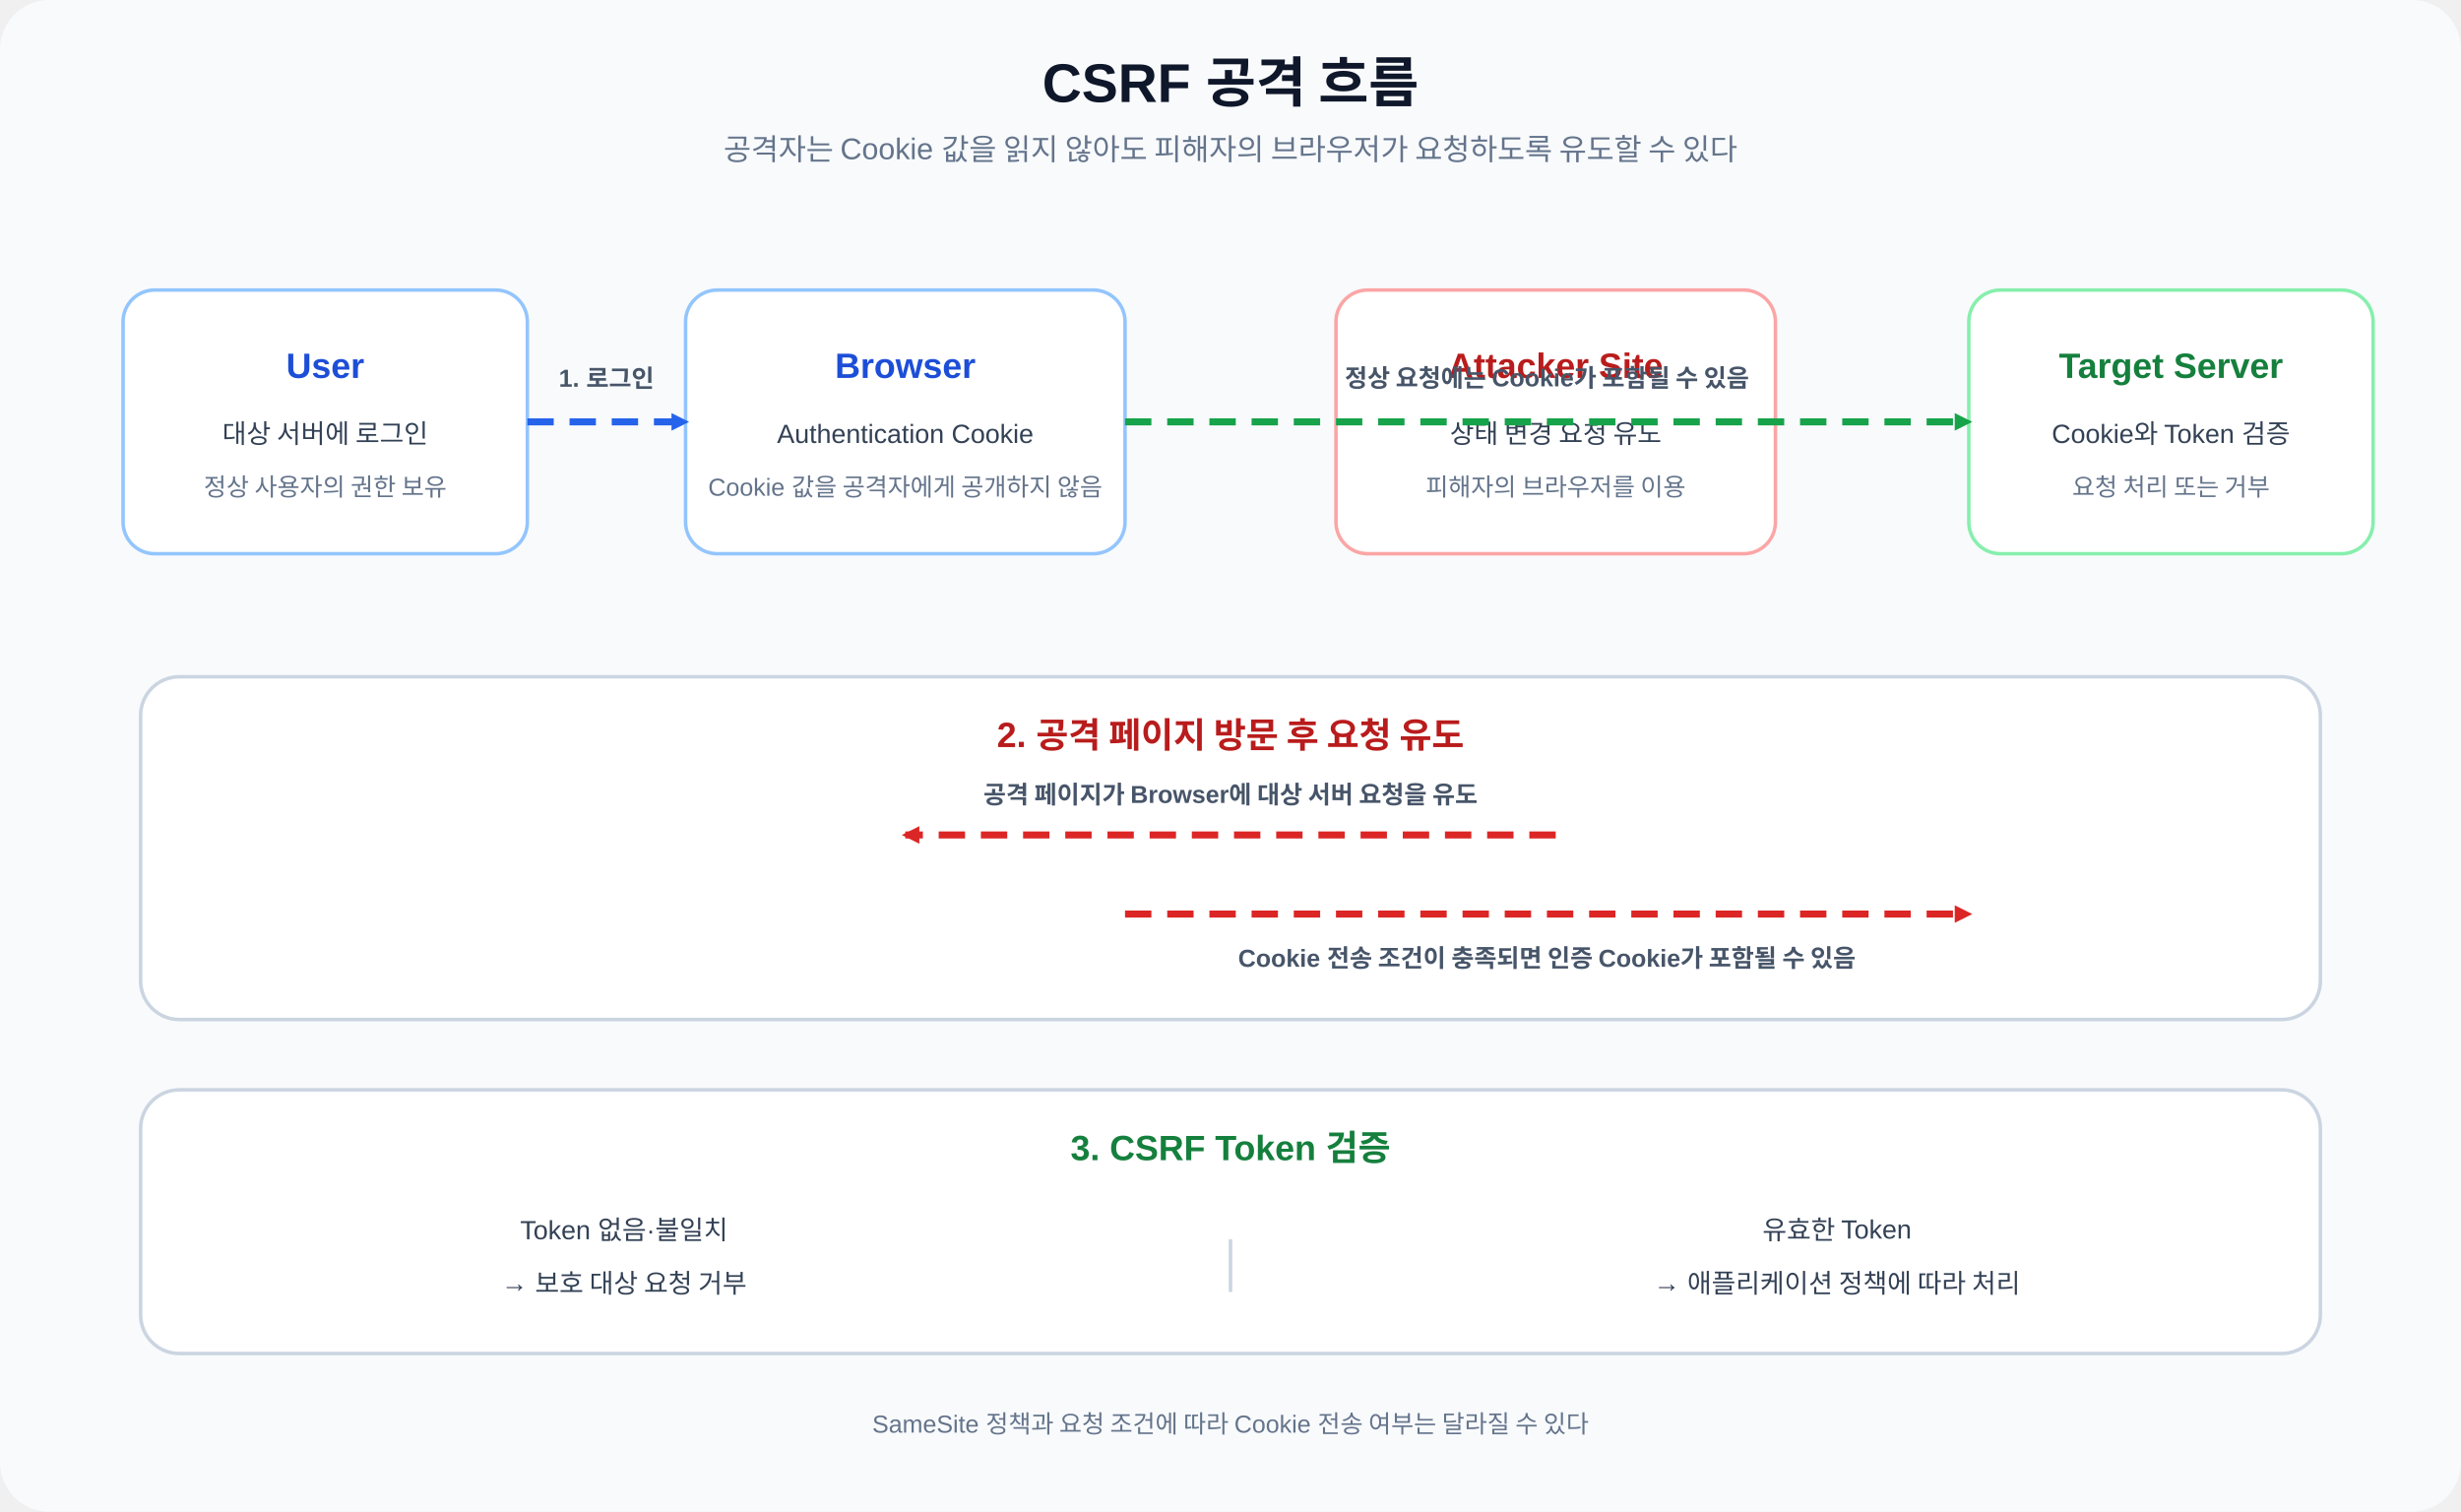
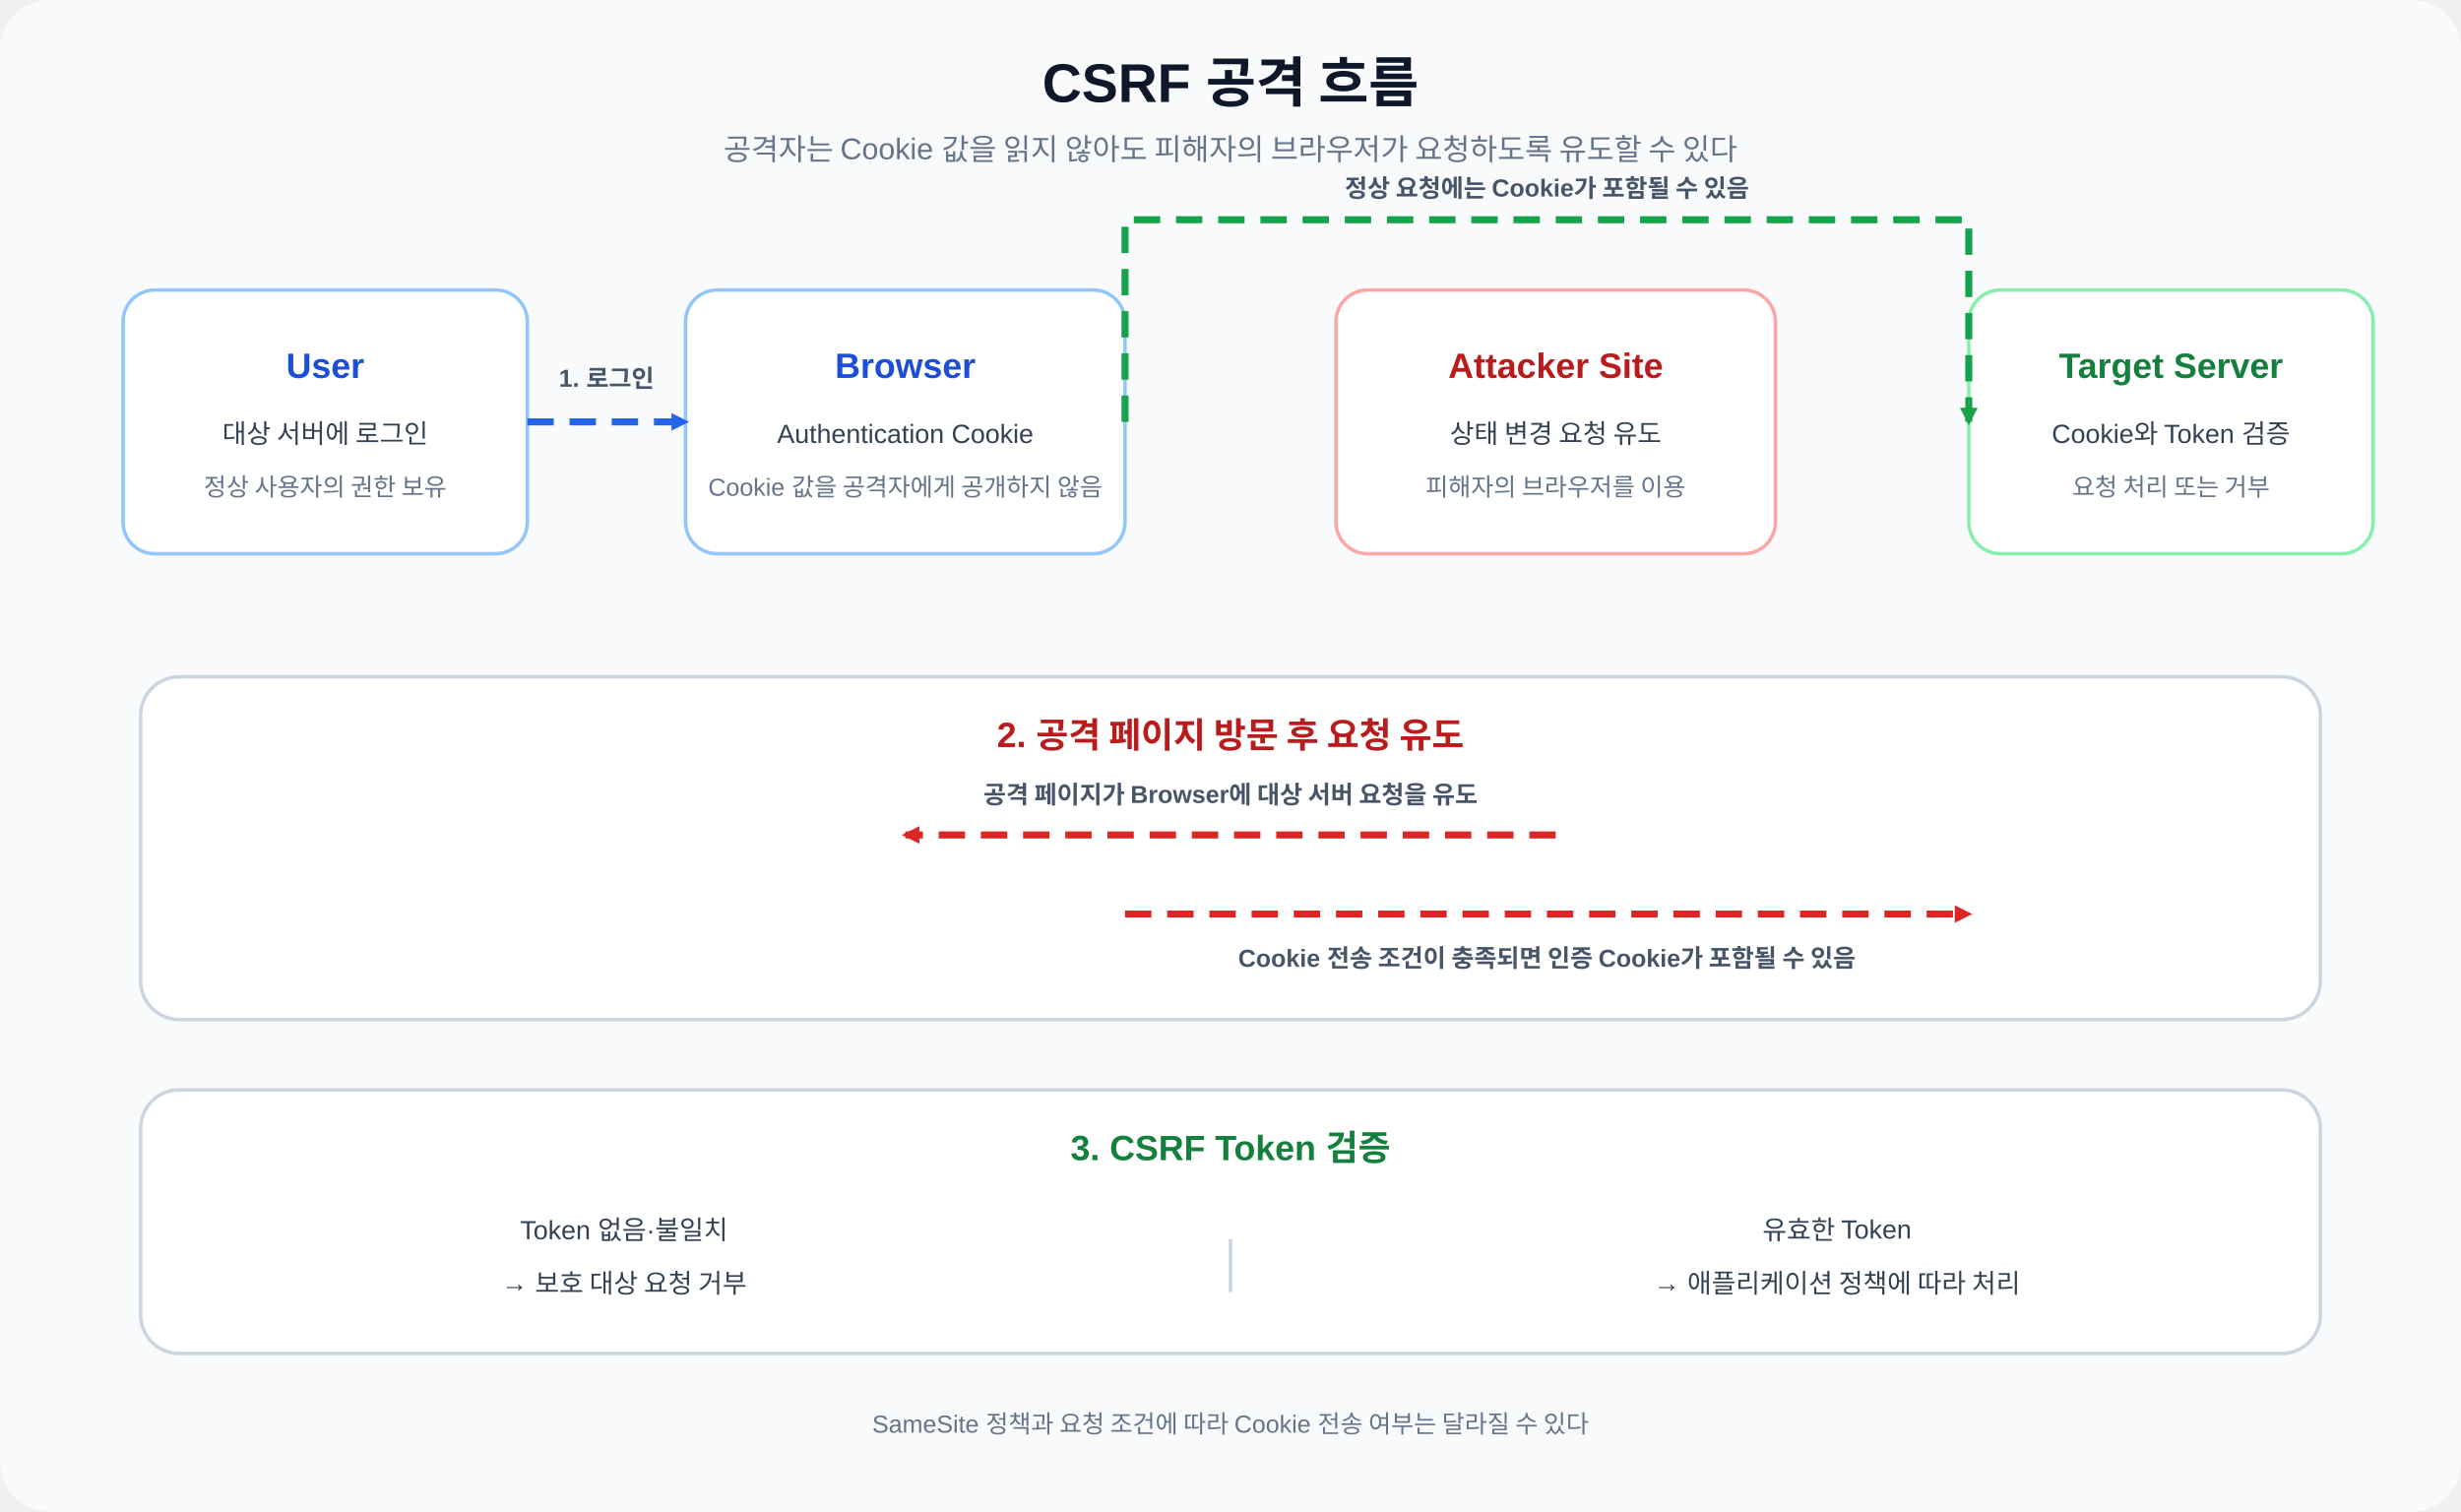
- <svg xmlns="http://www.w3.org/2000/svg" width="1400" height="860" viewBox="0 0 1400 860" role="img" aria-labelledby="title desc">
+ <svg xmlns="http://www.w3.org/2000/svg" width="100%" height="auto" viewBox="0 0 1400 860" role="img" aria-labelledby="title desc">
  <defs>
    <style>
      .bg { fill: #f8fafc; } .title { font: 700 31px Arial, "Malgun Gothic", sans-serif; fill: #0f172a; text-anchor: middle; } .subtitle { font: 500 17px Arial, "Malgun Gothic", sans-serif; fill: #64748b; text-anchor: middle; }
      .node { font: 700 20px Arial, "Malgun Gothic", sans-serif; text-anchor: middle; } .body { font: 500 15px Arial, "Malgun Gothic", sans-serif; fill: #334155; text-anchor: middle; } .small { font: 500 14px Arial, "Malgun Gothic", sans-serif; fill: #64748b; text-anchor: middle; } .label { font: 700 14px Arial, "Malgun Gothic", sans-serif; fill: #475569; text-anchor: middle; }
      .box { fill: #fff; stroke-width: 2; rx: 18; } .panel { fill: #fff; stroke: #cbd5e1; stroke-width: 2; rx: 22; }
      .flow { fill: none; stroke-width: 4; stroke-dasharray: 15 9; animation: dash 2.3s linear infinite; } .packet { opacity: 0; animation: path 9s linear infinite; } .packet.cookie { animation-delay: 2.3s; } .packet.attack { animation-delay: 4.6s; } .packet.safe { animation-delay: 6.9s; }
      @keyframes dash { to { stroke-dashoffset: -48; } } @keyframes path { 0%, 6% { opacity: 0; transform: translateX(0); } 12% { opacity: 1; } 25% { opacity: 1; transform: translateX(230px); } 33%, 100% { opacity: 0; transform: translateX(230px); } }
      @media (prefers-reduced-motion: reduce) { .flow, .packet { animation: none !important; } .packet { display: none; } }
      @media (prefers-color-scheme: dark) { .bg { fill: #0f172a; } .box, .panel { fill: #111827; stroke: #334155; } .title { fill: #f8fafc; } .subtitle, .small { fill: #cbd5e1; } .body, .label { fill: #e2e8f0; } }
    </style>
    <marker id="blue" viewBox="0 0 10 10" refX="8" refY="5" markerUnits="userSpaceOnUse" markerWidth="10" markerHeight="10" orient="auto">
      <path d="M0 0L10 5L0 10z" fill="#2563eb" />
    </marker>
    <marker id="red" viewBox="0 0 10 10" refX="8" refY="5" markerUnits="userSpaceOnUse" markerWidth="10" markerHeight="10" orient="auto">
      <path d="M0 0L10 5L0 10z" fill="#dc2626" />
    </marker>
    <marker id="green" viewBox="0 0 10 10" refX="8" refY="5" markerUnits="userSpaceOnUse" markerWidth="10" markerHeight="10" orient="auto">
      <path d="M0 0L10 5L0 10z" fill="#16a34a" />
    </marker>
  </defs>
  <rect class="bg" width="1400" height="860" rx="28" />
  <text class="title" x="700" y="58">CSRF 공격 흐름</text>
  <text class="subtitle" x="700" y="91">공격자는 Cookie 값을 읽지 않아도 피해자의 브라우저가 요청하도록 유도할 수 있다</text>
  <rect class="box" x="70" y="165" width="230" height="150" stroke="#93c5fd" />
  <text class="node" x="185" y="215" fill="#1d4ed8">User</text>
  <text class="body" x="185" y="252">대상 서버에 로그인</text>
  <text class="small" x="185" y="282">정상 사용자의 권한 보유</text>
  <rect class="box" x="390" y="165" width="250" height="150" stroke="#93c5fd" />
  <text class="node" x="515" y="215" fill="#1d4ed8">Browser</text>
  <text class="body" x="515" y="252">Authentication Cookie</text>
  <text class="small" x="515" y="282">Cookie 값을 공격자에게 공개하지 않음</text>
  <rect class="box" x="760" y="165" width="250" height="150" stroke="#fca5a5" />
  <text class="node" x="885" y="215" fill="#b91c1c">Attacker Site</text>
  <text class="body" x="885" y="252">상태 변경 요청 유도</text>
  <text class="small" x="885" y="282">피해자의 브라우저를 이용</text>
  <rect class="box" x="1120" y="165" width="230" height="150" stroke="#86efac" />
  <text class="node" x="1235" y="215" fill="#15803d">Target Server</text>
  <text class="body" x="1235" y="252">Cookie와 Token 검증</text>
  <text class="small" x="1235" y="282">요청 처리 또는 거부</text>
  <line x1="300" y1="240" x2="390" y2="240" class="flow" stroke="#2563eb" marker-end="url(#blue)" />
-   <line x1="640" y1="240" x2="1120" y2="240" class="flow" stroke="#16a34a" marker-end="url(#green)" />
+   <path d="M640 240V125H1120V240" class="flow" stroke="#16a34a" fill="none" marker-end="url(#green)" />
  <text class="label" x="345" y="220">1. 로그인</text>
-   <text class="label" x="880" y="220">정상 요청에는 Cookie가 포함될 수 있음</text>
+   <text class="label" x="880" y="112">정상 요청에는 Cookie가 포함될 수 있음</text>
  <circle class="packet" cx="640" cy="240" r="8" fill="#16a34a" />
  <circle class="packet cookie" cx="390" cy="240" r="8" fill="#2563eb" />
  <rect class="panel" x="80" y="385" width="1240" height="195" />
  <text class="node" x="700" y="425" fill="#b91c1c">2. 공격 페이지 방문 후 요청 유도</text>
  <line x1="885" y1="475" x2="515" y2="475" class="flow" stroke="#dc2626" marker-end="url(#red)" />
  <text class="label" x="700" y="457" fill="#b91c1c">공격 페이지가 Browser에 대상 서버 요청을 유도</text>
  <line x1="640" y1="520" x2="1120" y2="520" class="flow" stroke="#dc2626" marker-end="url(#red)" />
  <text class="label" x="880" y="550" fill="#b91c1c">Cookie 전송 조건이 충족되면 인증 Cookie가 포함될 수 있음</text>
  <circle class="packet attack" cx="515" cy="475" r="8" fill="#dc2626" />
  <rect class="panel" x="80" y="620" width="1240" height="150" />
  <text class="node" x="700" y="660" fill="#15803d">3. CSRF Token 검증</text>
  <text class="body" x="355" y="705">Token 없음·불일치</text>
  <text class="body" x="355" y="735" fill="#b91c1c">→ 보호 대상 요청 거부</text>
  <text class="body" x="1045" y="705">유효한 Token</text>
  <text class="body" x="1045" y="735" fill="#15803d">→ 애플리케이션 정책에 따라 처리</text>
  <line x1="700" y1="705" x2="700" y2="735" stroke="#cbd5e1" stroke-width="2" />
  <circle class="packet safe" cx="1045" cy="705" r="8" fill="#16a34a" />
  <text class="small" x="700" y="815">SameSite 정책과 요청 조건에 따라 Cookie 전송 여부는 달라질 수 있다</text>
</svg>
